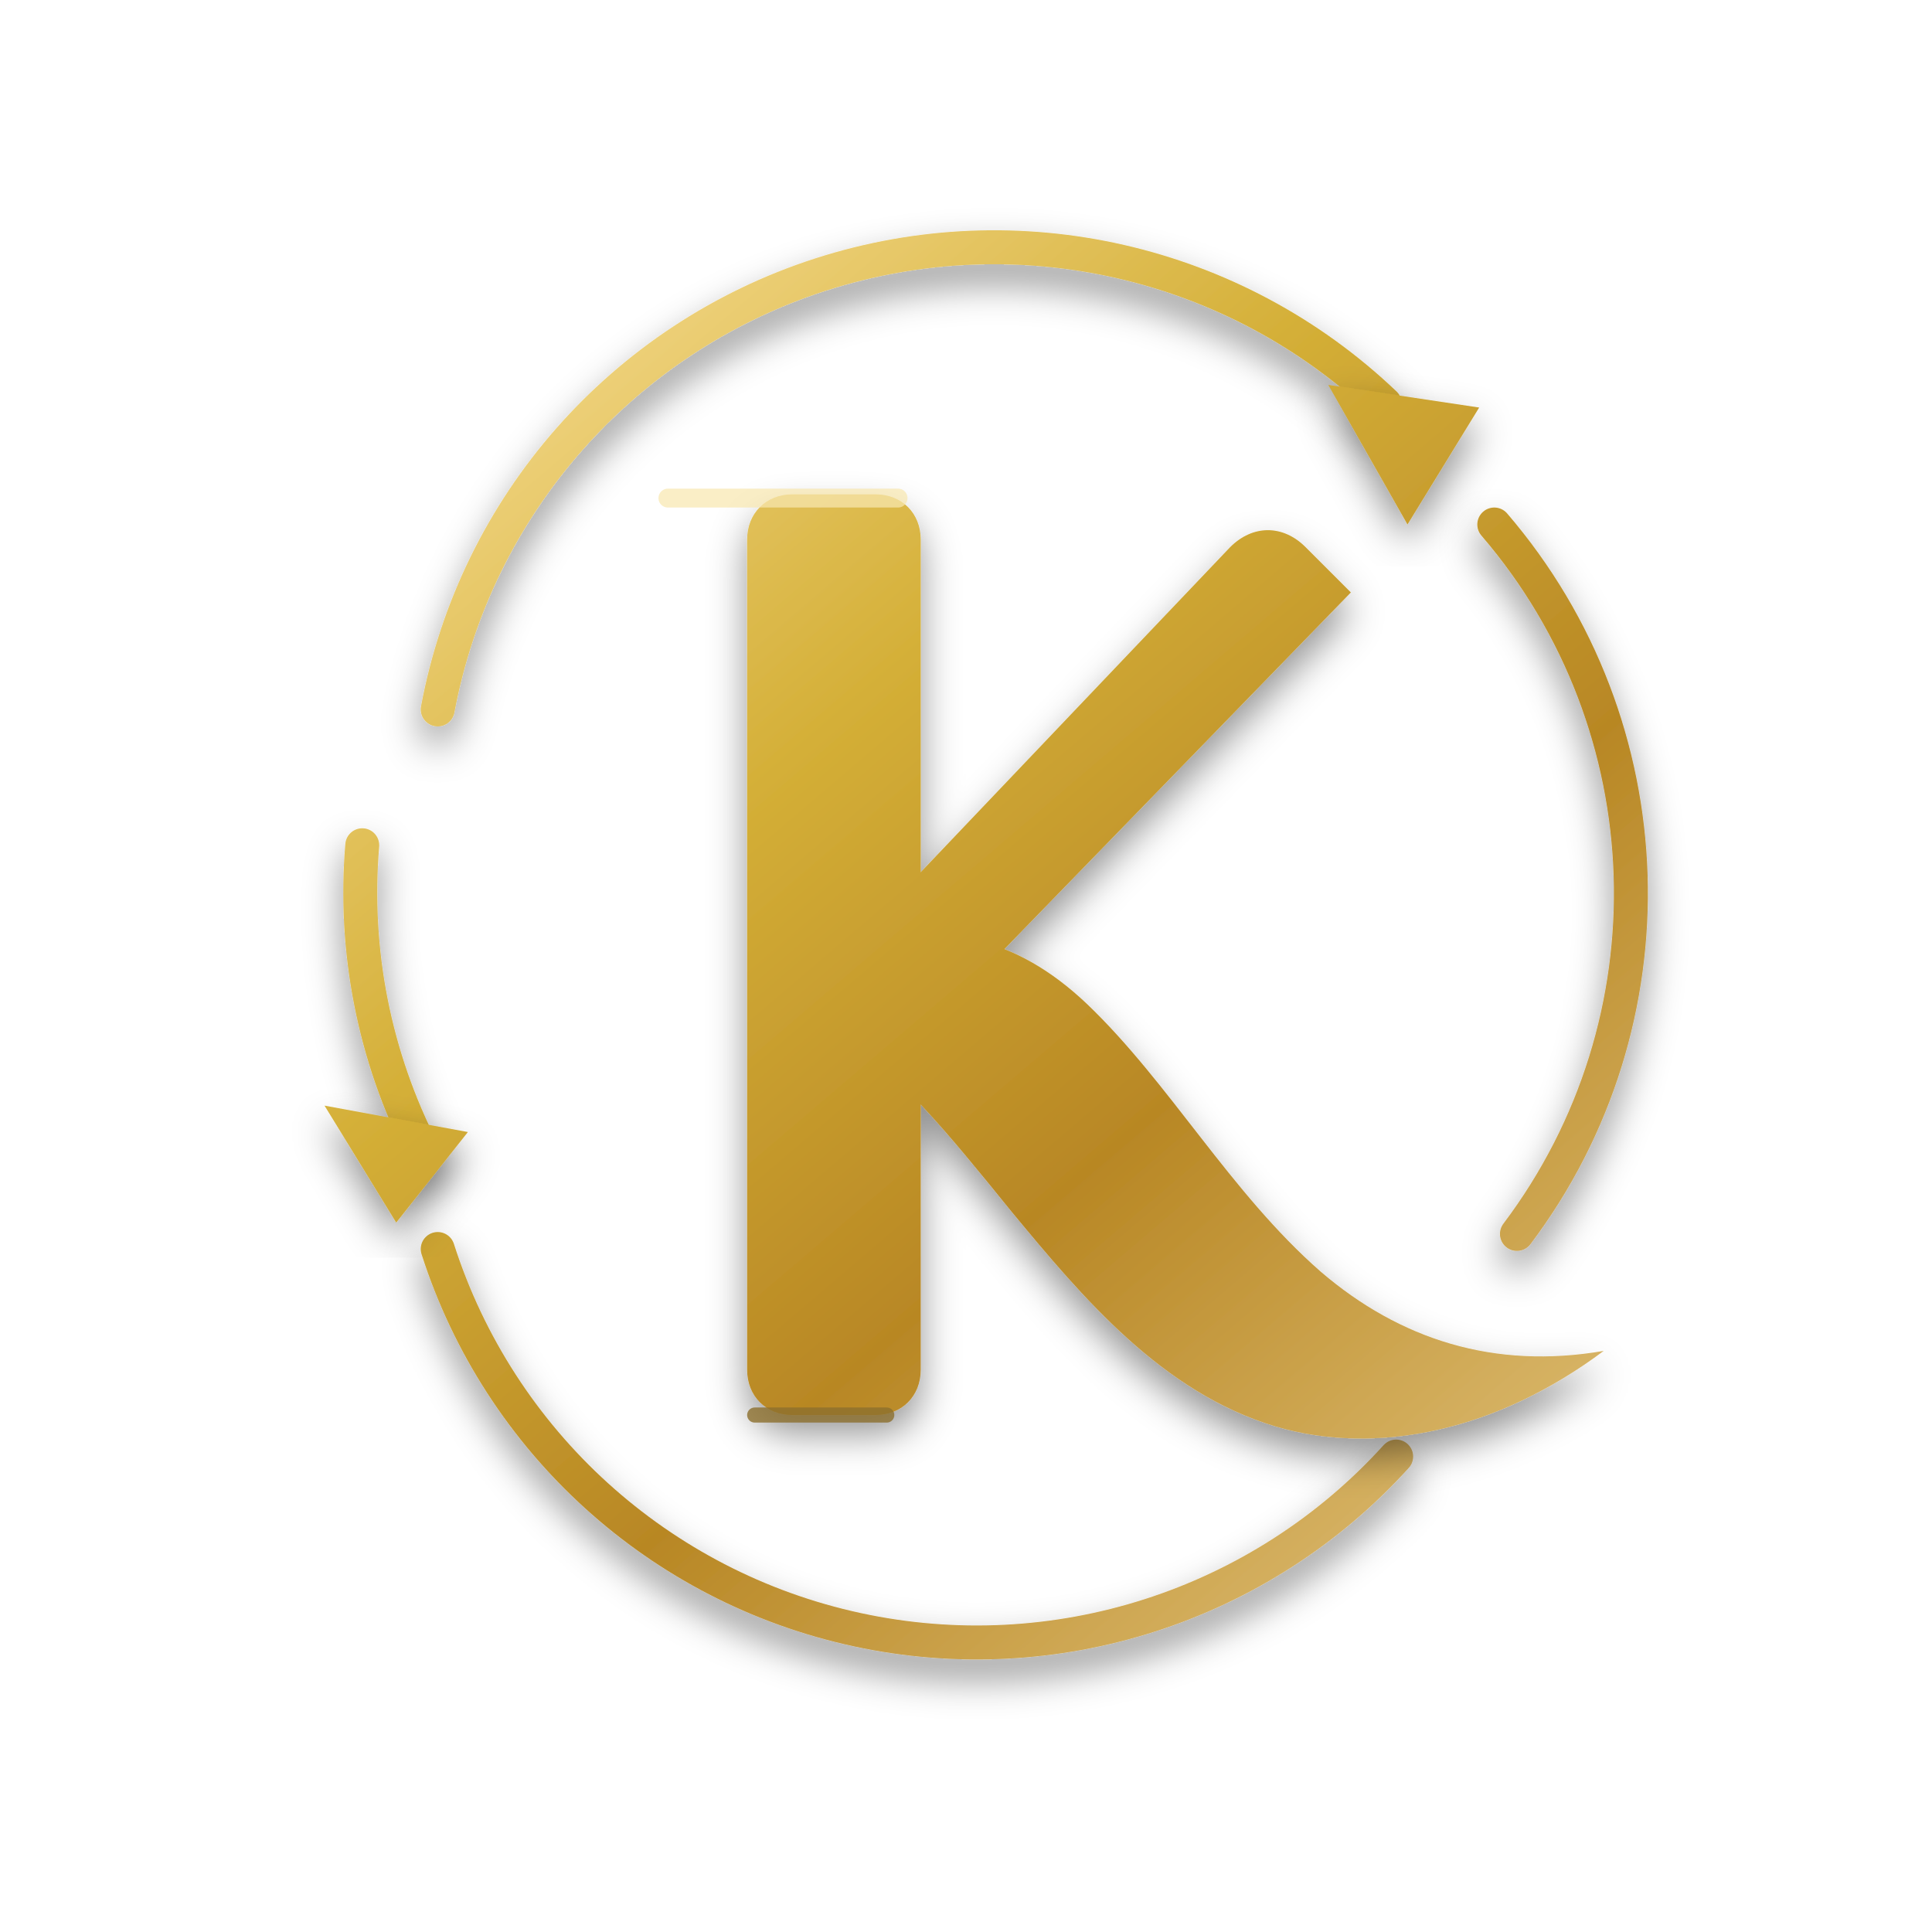
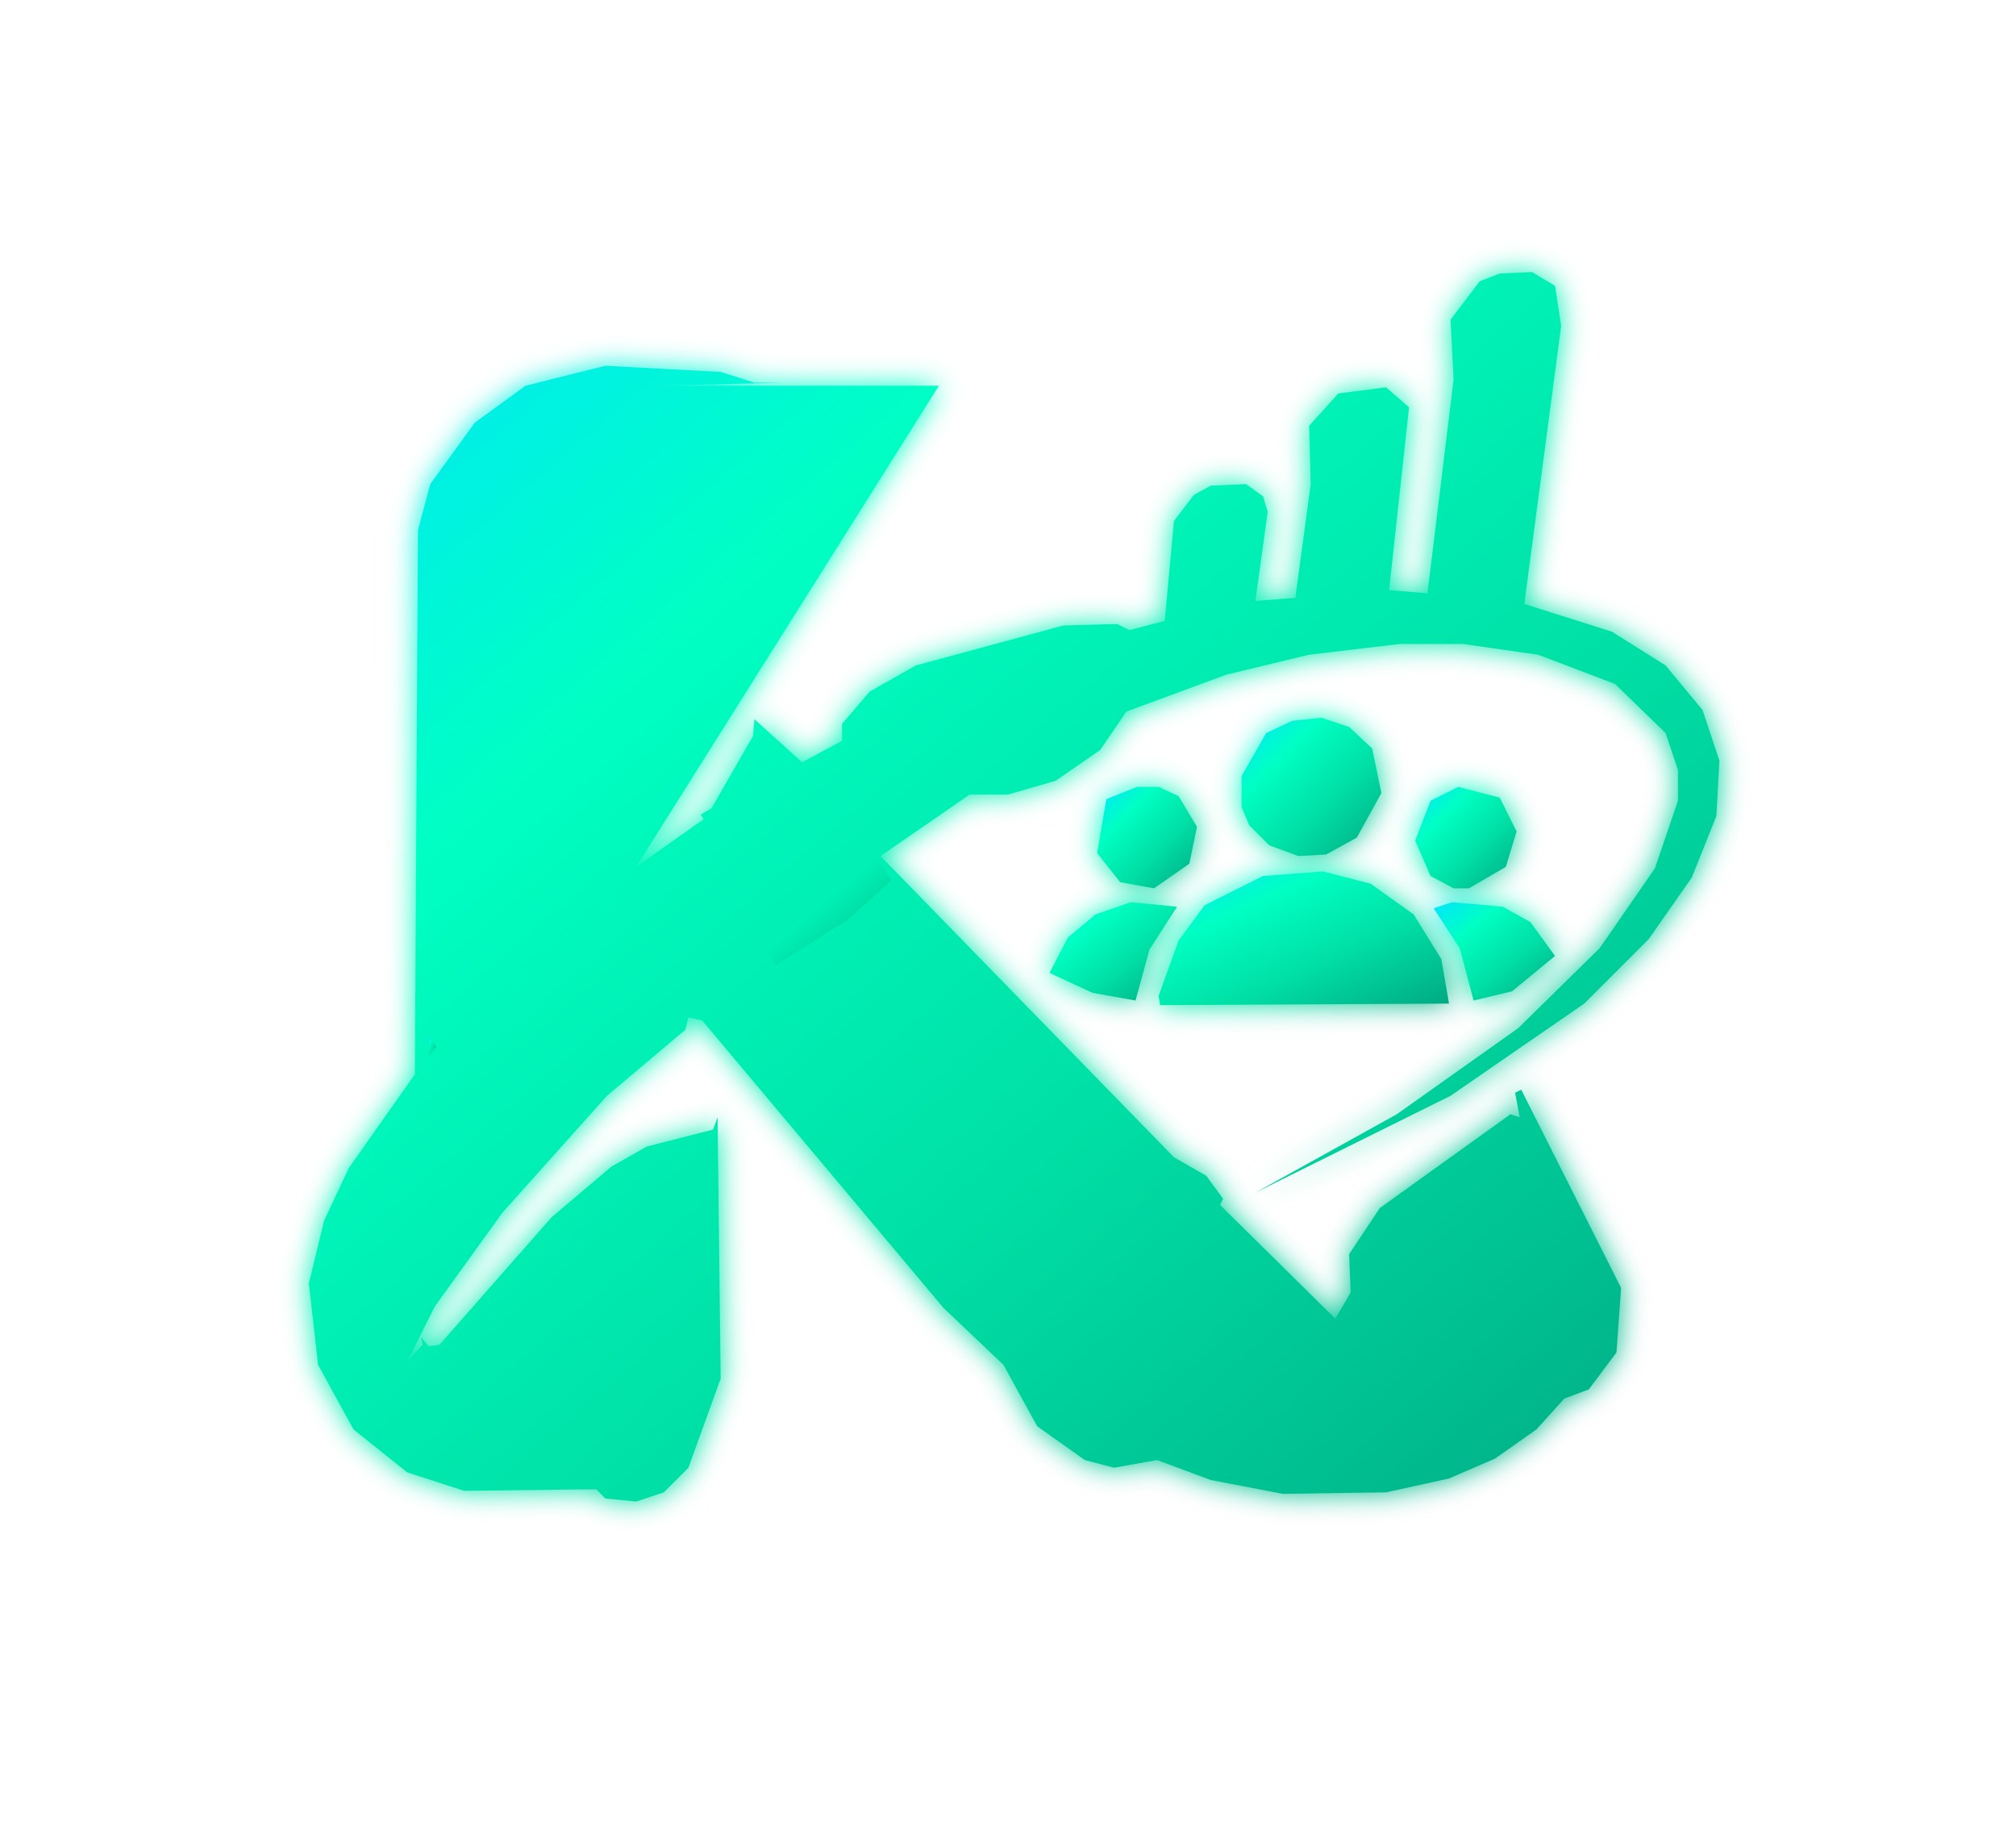
- <svg xmlns="http://www.w3.org/2000/svg" viewBox="0 0 512 512" role="img" aria-labelledby="title desc">
+ <svg xmlns="http://www.w3.org/2000/svg" viewBox="0 0 1312 1199" role="img" aria-labelledby="title desc">
  <defs>
-     <linearGradient id="gold" x1="120" y1="90" x2="410" y2="430" gradientUnits="userSpaceOnUse">
-       <stop offset="0" stop-color="#F4D98A" />
-       <stop offset=".32" stop-color="#D4AF37" />
-       <stop offset=".62" stop-color="#B88724" />
-       <stop offset="1" stop-color="#E1C27A" />
+     <linearGradient id="emerald" x1="0" y1="0" x2="1" y2="1">
+       <stop offset="0" stop-color="#00E5FF" />
+       <stop offset=".28" stop-color="#00FFC3" />
+       <stop offset=".62" stop-color="#00DFA5" />
+       <stop offset="1" stop-color="#00A982" />
    </linearGradient>
-     <filter id="shadow" x="-30%" y="-30%" width="160%" height="160%">
-       <feDropShadow dx="0" dy="5" stdDeviation="5" flood-color="#000000" flood-opacity=".42" />
+     <filter id="glow" x="-30%" y="-30%" width="160%" height="160%">
+       <feGaussianBlur stdDeviation="9" result="blur" />
+       <feMerge>
+         <feMergeNode in="blur" />
+         <feMergeNode in="SourceGraphic" />
+       </feMerge>
    </filter>
  </defs>
-   <g fill="none" stroke="url(#gold)" stroke-linecap="round" stroke-linejoin="round" filter="url(#shadow)">
-     <path d="M116 188 A150 150 0 0 1 367 107" stroke-width="9" />
-     <path d="M396 139 A150 150 0 0 1 402 327" stroke-width="9" />
-     <path d="M370 386 A150 150 0 0 1 116 331" stroke-width="9" />
-     <path d="M112 305 A150 150 0 0 1 96 224" stroke-width="9" />
+   <g fill="url(#emerald)" fill-rule="evenodd" filter="url(#glow)">
+     <path d="M933 591 L950 617 L959 651 L984 645 L1012 622 L996 600 L978 590 L945 587 Z" />
+     <path d="M766 590 L736 587 L713 595 L695 610 L683 633 L711 646 L739 651 L748 618 Z" />
+     <path d="M754 648 L755 654 L943 653 L938 624 L920 595 L892 575 L861 567 L822 570 L784 589 L767 612 Z" />
+     <path d="M949 512 L931 521 L921 547 L931 570 L946 578 L956 578 L980 564 L987 541 L976 519 Z" />
+     <path d="M740 512 L720 520 L714 555 L729 574 L751 578 L774 562 L779 538 L767 518 L754 512 Z" />
+     <path d="M860 467 L841 469 L824 477 L808 505 L808 525 L813 537 L826 550 L845 557 L863 556 L883 545 L899 516 L893 487 L878 473 Z" />
+     <path d="M1012 186 L997 177 L976 178 L963 183 L944 208 L946 247 L929 386 L904 384 L917 265 L902 252 L871 256 L852 277 L853 315 L843 389 L817 391 L825 333 L822 323 L811 315 L788 316 L777 322 L764 339 L758 404 L735 410 L727 406 L692 407 L596 433 L566 450 L548 471 L548 482 L522 496 L491 468 L490 479 L463 526 L456 530 L458 533 L414 564 L611 251 L424 251 L510 249 L491 249 L469 242 L394 238 L342 251 L309 275 L280 315 L272 345 L270 699 L227 760 L211 794 L201 835 L207 888 L230 930 L265 958 L302 970 L388 969 L394 975 L414 977 L432 971 L448 955 L469 897 L467 727 L464 735 L421 746 L398 759 L359 792 L286 875 L279 876 L274 870 L275 875 L265 886 L283 850 L327 789 L395 713 L446 670 L448 662 L457 664 L614 851 L653 888 L675 928 L706 950 L725 955 L753 950 L788 963 L835 972 L902 971 L943 962 L973 949 L1000 930 L1018 910 L1034 904 L1052 880 L1055 838 L990 709 L986 711 L989 727 L983 725 L898 786 L878 816 L879 841 L869 858 L794 784 L796 780 L785 765 L764 753 L573 557 L631 517 L656 517 L687 508 L716 488 L733 463 L798 439 L852 426 L911 419 L952 419 L1001 426 L1051 445 L1084 477 L1092 501 L1092 521 L1077 565 L1041 617 L988 669 L909 725 L817 776 L944 713 L1031 653 L1073 611 L1101 571 L1117 531 L1119 495 L1108 462 L1084 433 L1049 411 L992 393 L1016 212 Z" />
+     <path d="M279 674 L284 681 L279 687 Z" />
+     <path d="M571 559 L580 573 L551 599 L505 628 L499 618 L507 609 L512 611 L515 602 Z" />
  </g>
-   <path d="M352 102 L392 108 L373 139 Z" fill="url(#gold)" filter="url(#shadow)" />
-   <path d="M105 324 L86 293 L124 300 Z" fill="url(#gold)" filter="url(#shadow)" />
-   <g fill="url(#gold)" filter="url(#shadow)">
-     <path d="M198 143 C198 136 203 131 210 131 H232 C239 131 244 136 244 143 V363 C244 370 239 375 232 375 H210 C203 375 198 370 198 363 Z" />
-     <path d="M227 249 L326 145 C332 139 340 139 346 145 L358 157 L255 263 Z" />
-     <path d="M226 251 C249 244 269 248 288 266 C310 287 326 316 350 337 C371 355 396 363 425 358 C397 379 365 386 338 378 C308 369 287 344 268 321 C251 300 237 283 226 278 Z" />
-   </g>
-   <path d="M177 132 H238" stroke="#F8E7B0" stroke-width="5" stroke-linecap="round" opacity=".72" />
-   <path d="M200 375 H235" stroke="#8C6F2D" stroke-width="4" stroke-linecap="round" opacity=".8" />
</svg>
